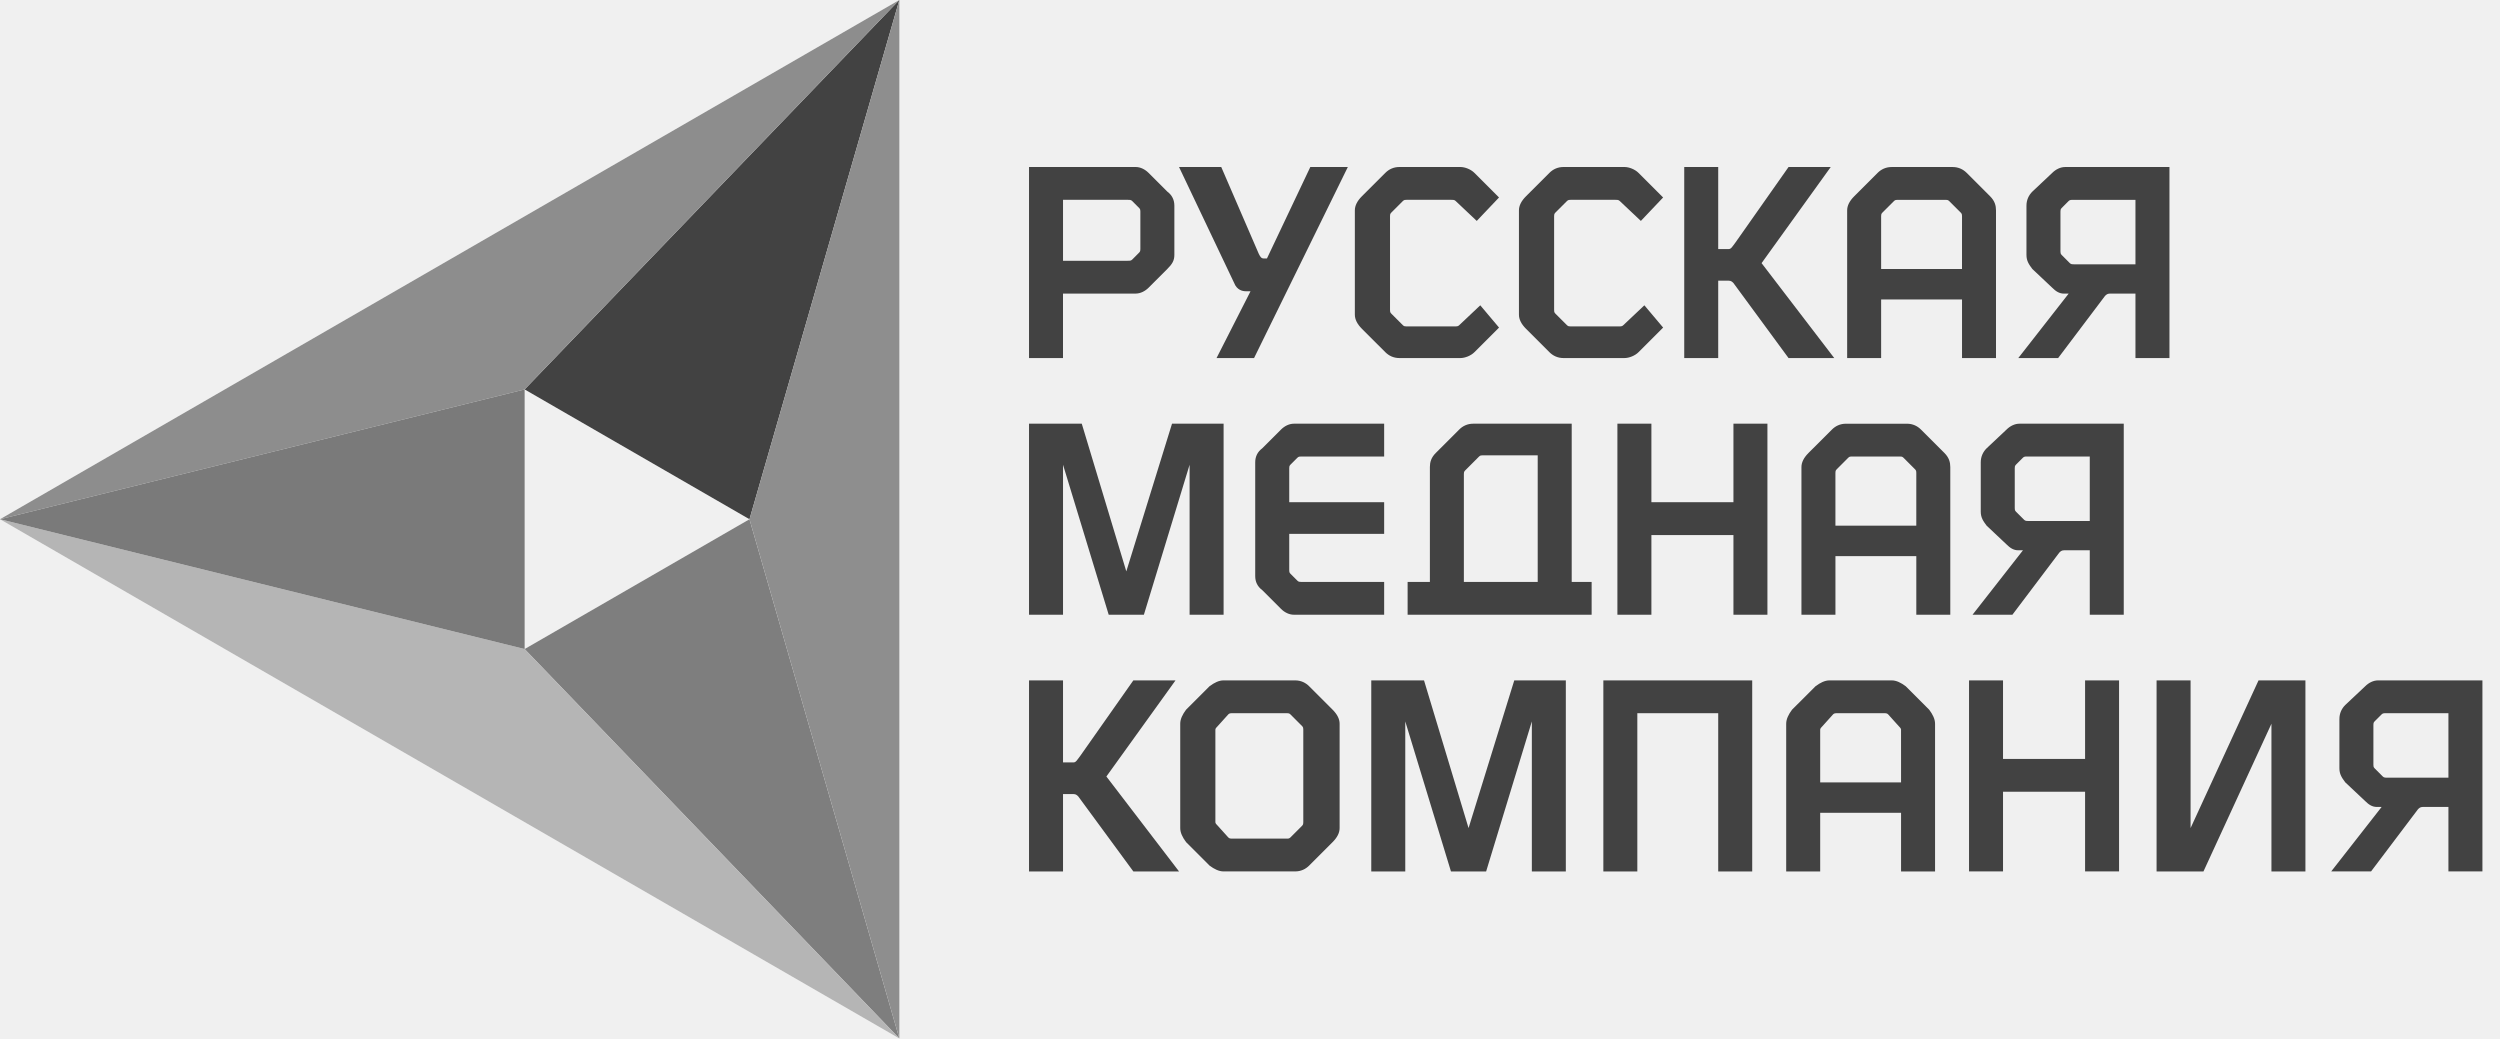
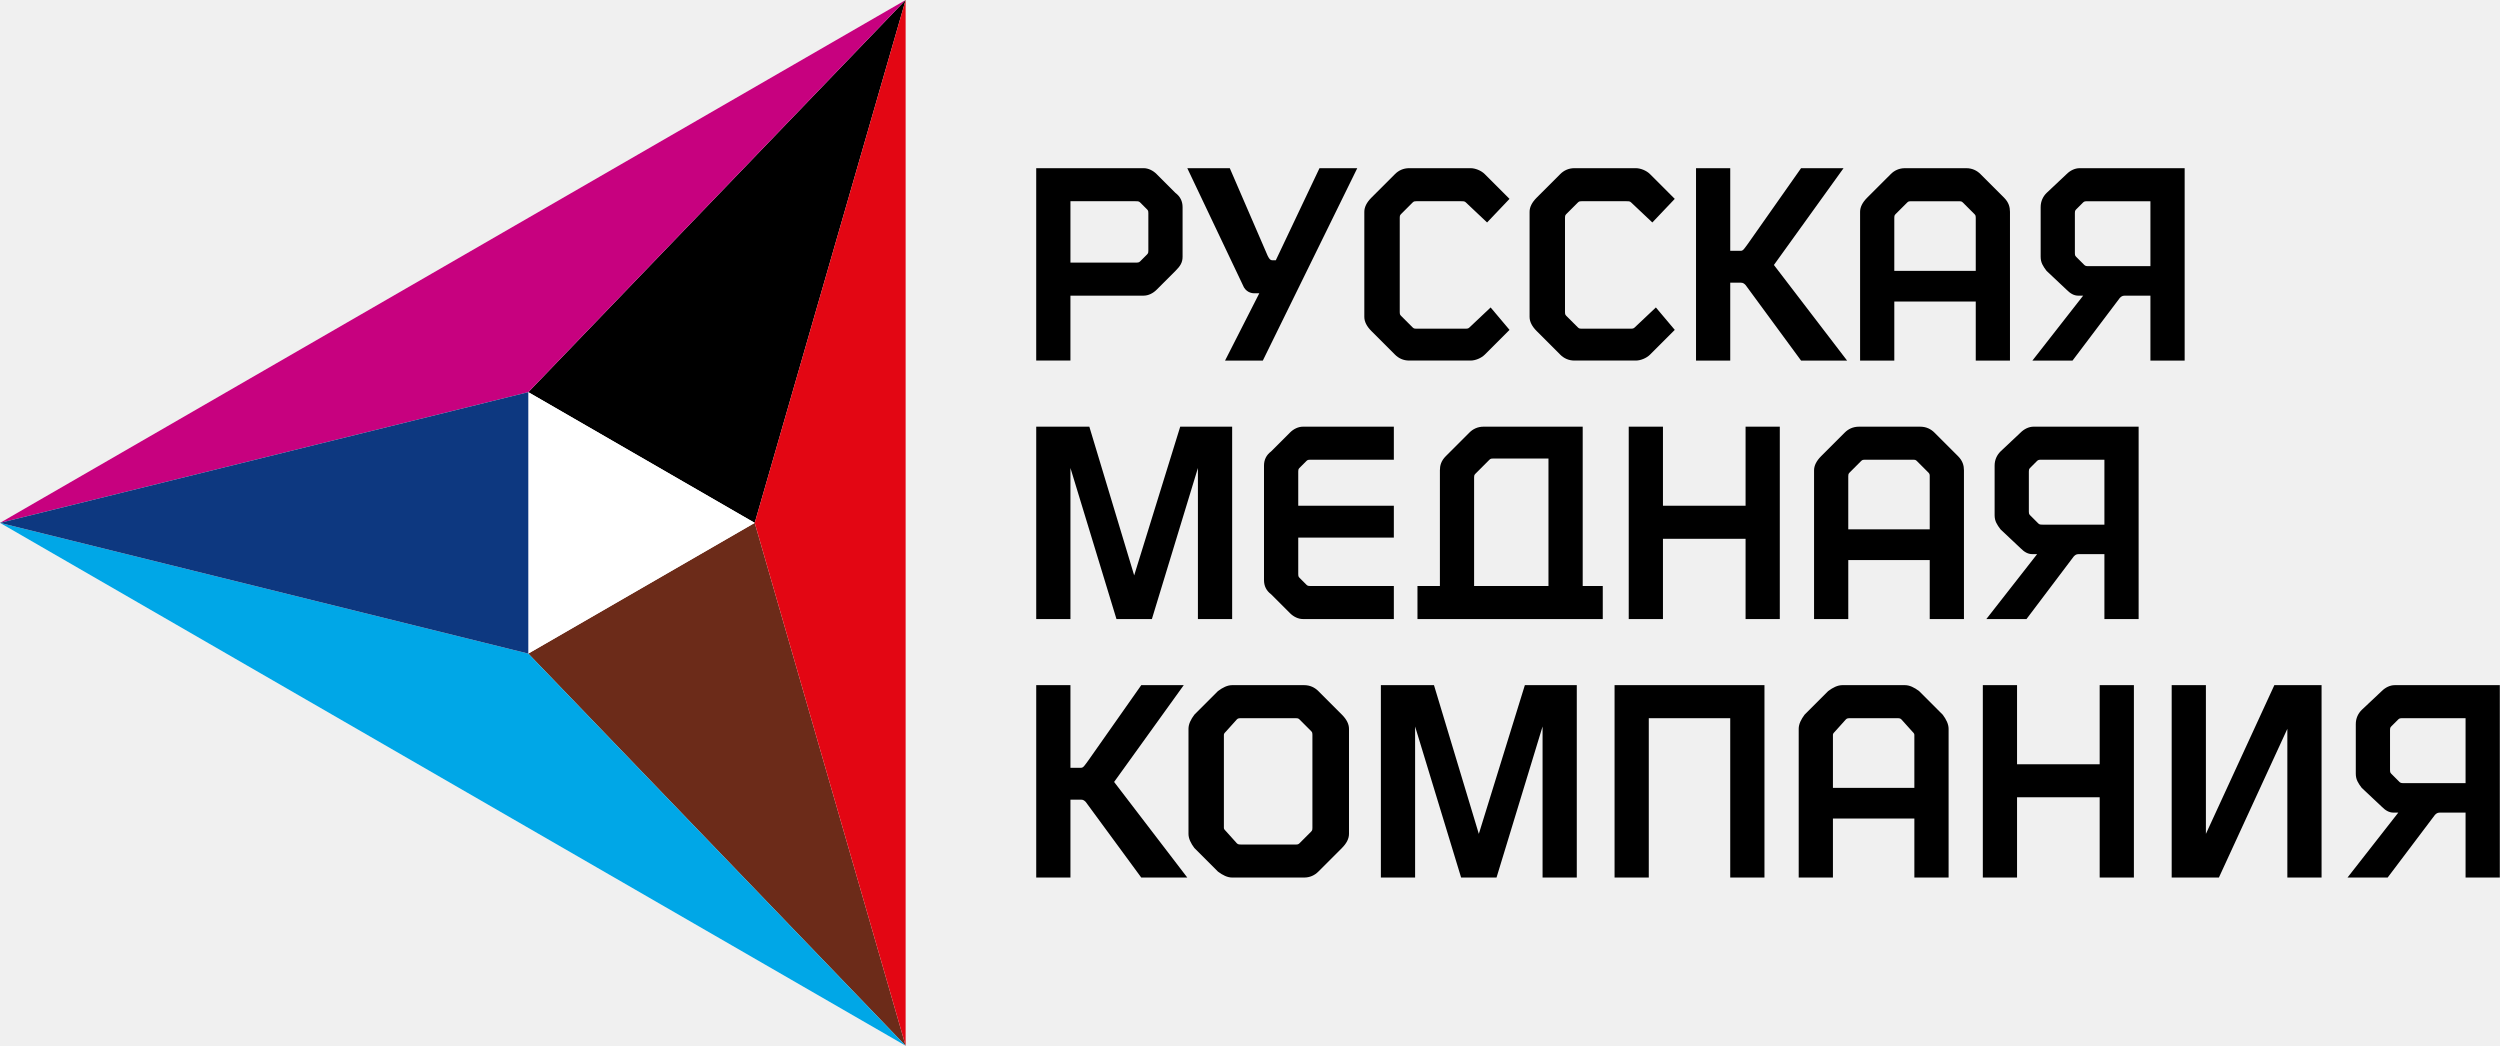
- <svg xmlns="http://www.w3.org/2000/svg" width="130" height="54" viewBox="0 0 130 54" fill="none">
-   <g clip-path="url(#clip0_94_1851)">
-     <path d="M27.28 20.25L38.972 27L46.765 0L27.28 20.25Z" fill="#424242" />
-     <path d="M38.972 27.001L27.28 33.751L46.765 54L38.972 27.001Z" fill="#7E7E7E" />
-     <path d="M46.766 54L0.001 27L27.281 33.75L46.766 54Z" fill="#B5B5B5" />
-     <path d="M27.28 20.25L0 27L46.765 0L27.28 20.25Z" fill="#8D8D8D" />
-     <path d="M46.766 53.999L38.973 27L46.766 0V53.999Z" fill="#8E8E8E" />
-     <path d="M0.001 27L27.281 33.75V20.25L0.001 27Z" fill="#7A7A7A" />
-     <path d="M55.277 24.166L57.653 31.967H59.482L61.859 24.166V31.967H63.627V22.032H60.945L58.568 29.712L56.252 22.032H53.509V31.967H55.277V24.166ZM72.037 18.314C72.22 18.497 72.464 18.619 72.769 18.619H75.938C76.182 18.619 76.487 18.497 76.67 18.314L77.95 17.034L76.974 15.876L75.877 16.912C75.816 16.973 75.755 16.973 75.633 16.973H73.134C73.073 16.973 73.012 16.973 72.951 16.912L72.342 16.303C72.281 16.242 72.281 16.181 72.281 16.12V11.244C72.281 11.183 72.281 11.122 72.342 11.061L72.951 10.452C73.012 10.391 73.073 10.391 73.134 10.391H75.45C75.572 10.391 75.633 10.391 75.694 10.452L76.791 11.488L77.949 10.269L76.669 8.989C76.486 8.806 76.181 8.684 75.938 8.684H72.768C72.463 8.684 72.22 8.806 72.037 8.989L70.817 10.207C70.574 10.451 70.452 10.695 70.452 10.939V16.363C70.452 16.607 70.574 16.851 70.817 17.095L72.037 18.314ZM69.295 36.904L68.076 35.685C67.893 35.502 67.65 35.38 67.345 35.38H63.627C63.383 35.38 63.139 35.502 62.895 35.685L61.676 36.904C61.493 37.148 61.372 37.392 61.372 37.635V43.059C61.372 43.303 61.494 43.547 61.676 43.79L62.895 45.01C63.139 45.192 63.383 45.314 63.627 45.314H67.345C67.65 45.314 67.893 45.192 68.076 45.01L69.295 43.79C69.539 43.547 69.66 43.303 69.66 43.059V37.636C69.66 37.392 69.539 37.148 69.295 36.904ZM67.771 42.755C67.771 42.816 67.771 42.877 67.71 42.938L67.102 43.547C67.04 43.609 66.98 43.609 66.919 43.609H64.115C63.993 43.609 63.932 43.609 63.871 43.547L63.322 42.938C63.261 42.877 63.2 42.816 63.2 42.755V37.94C63.2 37.879 63.261 37.818 63.322 37.757L63.871 37.148C63.932 37.086 63.993 37.086 64.115 37.086H66.919C66.98 37.086 67.04 37.086 67.102 37.148L67.71 37.757C67.771 37.818 67.771 37.879 67.771 37.94V42.755ZM83.374 45.315H85.141V37.086H89.347V45.315H91.115V35.38H83.374V45.315ZM100.317 36.904L99.098 35.685C98.854 35.502 98.611 35.38 98.367 35.38H95.137C94.893 35.38 94.65 35.502 94.406 35.685L93.186 36.904C93.004 37.148 92.882 37.392 92.882 37.635V45.315H94.65V42.267H98.855V45.315H100.623V37.636C100.623 37.392 100.501 37.148 100.317 36.904ZM98.855 40.683H94.65V37.94C94.65 37.879 94.711 37.818 94.771 37.757L95.319 37.148C95.381 37.086 95.441 37.086 95.564 37.086H97.941C98.063 37.086 98.124 37.086 98.184 37.148L98.733 37.757C98.794 37.818 98.854 37.879 98.854 37.94L98.855 40.683ZM90.139 26.116H85.873V22.032H84.105V31.967H85.873V27.823H90.139V31.967H91.906V22.032H90.139V26.116ZM113.91 43.06V35.38H112.142V45.315H114.58L118.115 37.635V45.315H119.882V35.38H117.444L113.91 43.06ZM101.111 23.556L99.891 22.338C99.709 22.155 99.465 22.033 99.16 22.033H95.991C95.686 22.033 95.443 22.155 95.26 22.338L94.04 23.556C93.797 23.8 93.675 24.044 93.675 24.288V31.967H95.443V28.919H99.648V31.967H101.415V24.288C101.415 24.044 101.354 23.799 101.111 23.556ZM99.647 27.334H95.442V24.592C95.442 24.531 95.442 24.47 95.504 24.409L96.112 23.799C96.174 23.738 96.234 23.738 96.295 23.738H98.795C98.856 23.738 98.917 23.738 98.978 23.799L99.587 24.409C99.648 24.47 99.648 24.531 99.648 24.592L99.647 27.334ZM60.701 9.964L59.725 8.989C59.542 8.806 59.299 8.684 59.055 8.684H53.509V18.619H55.276V15.266H59.056C59.299 15.266 59.543 15.144 59.726 14.961L60.701 13.986C60.945 13.742 61.067 13.559 61.067 13.255V10.695C61.066 10.391 60.945 10.147 60.701 9.964ZM64.236 14.84C64.419 15.145 64.723 15.145 64.784 15.145H65.028L63.26 18.619H65.211L70.087 8.685H68.136L65.882 13.439H65.699C65.577 13.439 65.516 13.317 65.455 13.195L63.505 8.685H61.31L64.236 14.84ZM81.729 30.26V22.032H76.609C76.305 22.032 76.061 22.154 75.878 22.337L74.659 23.556C74.415 23.799 74.354 24.043 74.354 24.287V30.26H73.196V31.967H82.765V30.26H81.729ZM76.121 30.26V24.653C76.121 24.592 76.121 24.531 76.182 24.47L76.913 23.738C76.974 23.677 77.035 23.677 77.096 23.677H79.961V30.26H76.121ZM67.101 24.166L67.467 23.8C67.528 23.739 67.588 23.739 67.65 23.739H71.976V22.032H67.283C67.039 22.032 66.795 22.154 66.613 22.337L65.637 23.312C65.393 23.495 65.271 23.739 65.271 24.044V29.956C65.271 30.26 65.393 30.504 65.637 30.686L66.613 31.662C66.795 31.845 67.039 31.966 67.283 31.966H71.976V30.259H67.65C67.588 30.259 67.528 30.259 67.467 30.198L67.101 29.832C67.04 29.771 67.04 29.711 67.04 29.65V27.762H71.976V26.116H67.04V24.348C67.04 24.288 67.04 24.226 67.101 24.166ZM108.424 39.464H104.157V35.379H102.39V45.314H104.157V41.17H108.424V45.314H110.191V35.38H108.424V39.464ZM55.277 10.391H58.629C58.751 10.391 58.812 10.391 58.873 10.452L59.238 10.818C59.299 10.879 59.299 10.94 59.299 11V12.95C59.299 13.011 59.299 13.072 59.238 13.133L58.873 13.499C58.812 13.56 58.751 13.56 58.629 13.56H55.277V10.391ZM55.277 41.292H55.825C55.947 41.292 56.008 41.353 56.069 41.413L58.934 45.315H61.31L57.532 40.378L61.127 35.38H58.934L56.191 39.281C56.008 39.525 55.947 39.646 55.825 39.646H55.277V35.38H53.509V45.315H55.277V41.292ZM123.661 35.38C123.417 35.38 123.173 35.502 122.991 35.685L121.954 36.659C121.771 36.843 121.649 37.086 121.649 37.391V39.95C121.649 40.255 121.771 40.438 121.954 40.682L122.991 41.657C123.173 41.84 123.356 41.962 123.6 41.962H123.844L121.223 45.314H123.295L125.734 42.083C125.795 42.022 125.855 41.962 125.978 41.962H127.318V45.314H129.086V35.38H123.661ZM127.318 40.439H124.149C124.028 40.439 123.967 40.439 123.905 40.378L123.478 39.951C123.417 39.89 123.417 39.83 123.417 39.769V37.696C123.417 37.635 123.417 37.574 123.478 37.513L123.844 37.148C123.905 37.086 123.966 37.086 124.088 37.086H127.318V40.439ZM73.074 37.513L75.45 45.315H77.279L79.656 37.513V45.315H81.423V35.38H78.742L76.365 43.06L74.049 35.38H71.306V45.315H73.074L73.074 37.513ZM103.487 10.208L102.268 8.989C102.085 8.807 101.841 8.685 101.537 8.685H98.368C98.064 8.685 97.819 8.807 97.637 8.989L96.418 10.208C96.174 10.452 96.052 10.696 96.052 10.94V18.619H97.819V15.572H102.025V18.619H103.792V10.94C103.792 10.696 103.731 10.452 103.487 10.208ZM102.024 13.987H97.819V11.244C97.819 11.183 97.819 11.122 97.88 11.061L98.49 10.452C98.551 10.392 98.611 10.392 98.672 10.392H101.172C101.232 10.392 101.293 10.392 101.354 10.452L101.964 11.061C102.025 11.122 102.025 11.183 102.025 11.244L102.024 13.987ZM105.011 22.032C104.767 22.032 104.523 22.154 104.34 22.337L103.304 23.312C103.121 23.495 102.999 23.739 102.999 24.044V26.604C102.999 26.908 103.121 27.091 103.304 27.334L104.34 28.31C104.523 28.493 104.706 28.615 104.95 28.615H105.194L102.572 31.966H104.645L107.083 28.736C107.144 28.675 107.205 28.615 107.327 28.615H108.668V31.966H110.435V22.032H105.011ZM108.668 27.091H105.498C105.377 27.091 105.316 27.091 105.255 27.03L104.828 26.604C104.767 26.543 104.767 26.482 104.767 26.421V24.348C104.767 24.287 104.767 24.226 104.828 24.165L105.194 23.799C105.255 23.738 105.316 23.738 105.437 23.738H108.668V27.091ZM107.388 8.685C107.144 8.685 106.9 8.807 106.717 8.989L105.681 9.965C105.498 10.148 105.376 10.392 105.376 10.696V13.256C105.376 13.561 105.498 13.744 105.681 13.987L106.717 14.963C106.9 15.146 107.083 15.268 107.327 15.268H107.57L104.95 18.62H107.022L109.46 15.389C109.522 15.329 109.582 15.268 109.704 15.268H111.044V18.62H112.812V8.685H107.388ZM111.044 13.744H107.876C107.754 13.744 107.693 13.744 107.631 13.683L107.205 13.256C107.144 13.195 107.144 13.134 107.144 13.073V11.001C107.144 10.94 107.144 10.879 107.205 10.818L107.57 10.452C107.631 10.392 107.692 10.392 107.815 10.392H111.044V13.744ZM89.347 14.596H89.895C90.017 14.596 90.078 14.657 90.139 14.718L93.004 18.619H95.381L91.602 13.683L95.198 8.685H93.004L90.262 12.585C90.079 12.829 90.018 12.951 89.896 12.951H89.347V8.685H87.58V18.619H89.347L89.347 14.596ZM80.57 18.314C80.753 18.497 80.997 18.619 81.302 18.619H84.471C84.714 18.619 85.02 18.497 85.203 18.314L86.483 17.034L85.507 15.876L84.41 16.912C84.349 16.973 84.288 16.973 84.166 16.973H81.668C81.607 16.973 81.546 16.973 81.485 16.912L80.875 16.303C80.814 16.242 80.814 16.181 80.814 16.12V11.244C80.814 11.183 80.814 11.122 80.875 11.061L81.485 10.452C81.546 10.391 81.607 10.391 81.668 10.391H83.984C84.105 10.391 84.166 10.391 84.227 10.452L85.325 11.488L86.482 10.269L85.202 8.989C85.019 8.806 84.714 8.684 84.471 8.684H81.301C80.996 8.684 80.753 8.806 80.57 8.989L79.351 10.207C79.107 10.451 78.985 10.695 78.985 10.939V16.363C78.985 16.607 79.107 16.851 79.351 17.095L80.57 18.314Z" fill="#424242" />
+ <svg xmlns="http://www.w3.org/2000/svg" version="1.1" id="Layer_1" x="0px" y="0px" width="203.301px" height="85.04px" viewBox="0 0 203.301 85.04" enable-background="new 0 0 203.301 85.04" xml:space="preserve">
+   <g>
+     <g>
+       <g>
+         <polygon points="42.961,31.89 61.373,42.52 73.646,0    " />
+         <path d="M42.961,31.89" />
+       </g>
+       <g>
+         <polygon fill="#6C2B19" points="61.373,42.521 42.961,53.151 73.646,85.04    " />
+         <path fill="#6C2B19" d="M42.961,53.15" />
+       </g>
+       <polygon fill="#FFFFFF" points="42.961,53.15 61.373,42.52 42.961,31.89   " />
+       <polygon fill="#00A7E7" points="73.646,85.039 0,42.52 42.961,53.15   " />
+       <polygon fill="#C7017F" points="42.961,31.89 0,42.52 73.646,0   " />
+       <polygon fill="#E30613" points="73.646,85.039 61.373,42.52 73.646,0   " />
+       <polygon fill="#0D3880" points="0,42.52 42.961,53.15 42.961,31.89   " />
+     </g>
+     <path d="M87.049,38.057l3.743,12.285h2.88l3.743-12.285v12.285h2.784V34.697h-4.223l-3.744,12.094l-3.647-12.094h-4.319v15.645   h2.783V38.057z M113.444,28.842c0.288,0.288,0.672,0.479,1.152,0.479h4.991c0.384,0,0.864-0.192,1.152-0.479l2.016-2.016   l-1.536-1.824l-1.728,1.631c-0.096,0.096-0.192,0.096-0.384,0.096h-3.936c-0.096,0-0.192,0-0.288-0.096l-0.959-0.959   c-0.096-0.096-0.096-0.192-0.096-0.288v-7.679c0-0.096,0-0.192,0.096-0.288l0.959-0.959c0.096-0.096,0.192-0.096,0.288-0.096h3.647   c0.192,0,0.288,0,0.384,0.096l1.728,1.631l1.824-1.919l-2.016-2.016c-0.288-0.288-0.768-0.48-1.152-0.48h-4.991   c-0.48,0-0.864,0.192-1.152,0.48l-1.92,1.919c-0.384,0.384-0.576,0.768-0.576,1.152v8.542c0,0.384,0.192,0.768,0.576,1.152   L113.444,28.842z M109.125,58.117l-1.919-1.92c-0.288-0.288-0.672-0.48-1.152-0.48h-5.855c-0.384,0-0.768,0.192-1.152,0.48   l-1.92,1.92c-0.288,0.384-0.479,0.768-0.479,1.152v8.542c0,0.384,0.192,0.768,0.479,1.151l1.92,1.92   c0.384,0.288,0.768,0.48,1.152,0.48h5.855c0.48,0,0.864-0.192,1.152-0.48l1.919-1.92c0.384-0.384,0.576-0.768,0.576-1.151V59.27   C109.701,58.885,109.509,58.501,109.125,58.117L109.125,58.117z M106.726,67.332c0,0.096,0,0.191-0.096,0.287l-0.959,0.96   c-0.096,0.097-0.192,0.097-0.288,0.097h-4.416c-0.192,0-0.288,0-0.384-0.097l-0.864-0.96c-0.096-0.096-0.192-0.191-0.192-0.287   v-7.584c0-0.096,0.096-0.191,0.192-0.287l0.864-0.96c0.096-0.097,0.192-0.097,0.384-0.097h4.416c0.096,0,0.192,0,0.288,0.097   l0.959,0.96c0.096,0.096,0.096,0.191,0.096,0.287V67.332z M131.297,71.363h2.783V58.404h6.623v12.959h2.784V55.717h-12.19V71.363z    M157.98,58.117l-1.92-1.92c-0.384-0.288-0.768-0.48-1.151-0.48h-5.087c-0.385,0-0.768,0.192-1.152,0.48l-1.92,1.92   c-0.287,0.384-0.479,0.768-0.479,1.152v12.094h2.784v-4.8h6.622v4.8h2.784V59.27C158.461,58.885,158.269,58.501,157.98,58.117   L157.98,58.117z M155.677,64.068h-6.622v-4.32c0-0.096,0.096-0.191,0.191-0.287l0.863-0.96c0.097-0.097,0.192-0.097,0.385-0.097   h3.743c0.192,0,0.288,0,0.384,0.097l0.863,0.96c0.097,0.096,0.192,0.191,0.192,0.287V64.068z M141.951,41.128h-6.719v-6.431h-2.783   v15.645h2.783v-6.526h6.719v6.526h2.783V34.697h-2.783V41.128z M179.385,67.812V55.717h-2.783v15.646h3.839l5.567-12.094v12.094   h2.783V55.717h-3.84L179.385,67.812z M159.229,37.097l-1.92-1.919c-0.288-0.288-0.672-0.48-1.152-0.48h-4.99   c-0.48,0-0.864,0.192-1.152,0.48l-1.92,1.919c-0.383,0.384-0.575,0.768-0.575,1.152v12.093h2.783v-4.799h6.623v4.799h2.783V38.249   C159.708,37.865,159.612,37.48,159.229,37.097L159.229,37.097z M156.925,43.047h-6.623v-4.319c0-0.096,0-0.192,0.097-0.288   l0.959-0.96c0.096-0.096,0.192-0.096,0.288-0.096h3.936c0.096,0,0.192,0,0.288,0.096l0.959,0.96   c0.097,0.096,0.097,0.192,0.097,0.288V43.047z M95.591,15.692l-1.536-1.536c-0.288-0.288-0.672-0.48-1.056-0.48h-8.734v15.645   h2.783v-5.279H93c0.384,0,0.768-0.192,1.056-0.48l1.536-1.536c0.384-0.384,0.576-0.672,0.576-1.152v-4.031   C96.167,16.364,95.976,15.98,95.591,15.692L95.591,15.692z M101.158,23.371c0.288,0.48,0.768,0.48,0.864,0.48h0.384l-2.784,5.471   h3.072l7.679-15.645h-3.072l-3.551,7.487h-0.288c-0.192,0-0.288-0.192-0.384-0.384l-3.071-7.103h-3.456L101.158,23.371z    M128.706,47.654V34.697h-8.062c-0.48,0-0.864,0.192-1.152,0.48l-1.919,1.919c-0.384,0.384-0.48,0.768-0.48,1.152v9.406h-1.824   v2.688h15.069v-2.688H128.706z M119.875,47.654v-8.83c0-0.096,0-0.192,0.096-0.288l1.152-1.152   c0.096-0.096,0.192-0.096,0.288-0.096h4.511v10.366H119.875z M105.67,38.057l0.576-0.576c0.096-0.096,0.192-0.096,0.288-0.096   h6.814v-2.688h-7.391c-0.384,0-0.768,0.192-1.056,0.48l-1.536,1.536c-0.384,0.288-0.576,0.672-0.576,1.152v9.31   c0,0.479,0.192,0.864,0.576,1.151l1.536,1.536c0.288,0.288,0.672,0.479,1.056,0.479h7.391v-2.688h-6.814   c-0.096,0-0.192,0-0.288-0.096l-0.576-0.576c-0.096-0.096-0.096-0.191-0.096-0.287V43.72h7.774v-2.592h-7.774v-2.784   C105.574,38.249,105.574,38.152,105.67,38.057L105.67,38.057z M170.746,62.148h-6.719v-6.432h-2.783v15.646h2.783v-6.527h6.719   v6.527h2.783V55.717h-2.783V62.148z M87.049,16.364h5.279c0.192,0,0.288,0,0.384,0.096l0.576,0.576   c0.096,0.096,0.096,0.192,0.096,0.288v3.071c0,0.096,0,0.192-0.096,0.288l-0.576,0.576c-0.096,0.096-0.192,0.096-0.384,0.096   h-5.279V16.364z M87.049,65.027h0.864c0.192,0,0.288,0.096,0.384,0.192l4.511,6.144h3.743L90.6,63.588l5.663-7.871h-3.455   l-4.319,6.144c-0.288,0.384-0.384,0.575-0.576,0.575h-0.864v-6.719h-2.783v15.646h2.783V65.027z M194.742,55.717   c-0.384,0-0.768,0.192-1.056,0.48l-1.632,1.535c-0.288,0.289-0.48,0.672-0.48,1.152v4.031c0,0.48,0.192,0.768,0.48,1.152   l1.632,1.535c0.288,0.288,0.575,0.48,0.96,0.48h0.384l-4.128,5.279h3.264l3.84-5.088c0.096-0.096,0.191-0.191,0.384-0.191h2.111   v5.279h2.784V55.717H194.742z M200.501,63.684h-4.991c-0.191,0-0.287,0-0.384-0.096l-0.672-0.672   c-0.096-0.096-0.096-0.191-0.096-0.287v-3.264c0-0.096,0-0.192,0.096-0.289l0.576-0.575c0.096-0.097,0.192-0.097,0.384-0.097h5.087   V63.684z M115.076,59.076l3.743,12.287h2.879l3.744-12.287v12.287h2.783V55.717h-4.223l-3.743,12.095l-3.647-12.095h-4.319v15.646   h2.784V59.076z M162.972,16.076l-1.92-1.919c-0.288-0.288-0.672-0.48-1.151-0.48h-4.991c-0.479,0-0.864,0.192-1.151,0.48   l-1.92,1.919c-0.385,0.384-0.576,0.768-0.576,1.152v12.094h2.783v-4.799h6.623v4.799h2.783V17.228   C163.451,16.844,163.355,16.46,162.972,16.076L162.972,16.076z M160.668,22.027h-6.623v-4.319c0-0.096,0-0.192,0.096-0.288   l0.961-0.959c0.096-0.096,0.191-0.096,0.287-0.096h3.936c0.096,0,0.191,0,0.288,0.096l0.96,0.959   c0.096,0.096,0.096,0.192,0.096,0.288V22.027z M165.371,34.697c-0.384,0-0.768,0.192-1.056,0.48l-1.632,1.536   c-0.288,0.288-0.48,0.672-0.48,1.152v4.031c0,0.479,0.192,0.768,0.48,1.151l1.632,1.537c0.288,0.287,0.576,0.479,0.96,0.479h0.384   l-4.128,5.278h3.264l3.84-5.086c0.096-0.097,0.191-0.192,0.384-0.192h2.112v5.278h2.783V34.697H165.371z M171.131,42.664h-4.992   c-0.191,0-0.287,0-0.383-0.096l-0.672-0.672c-0.097-0.096-0.097-0.192-0.097-0.288v-3.264c0-0.096,0-0.192,0.097-0.288l0.575-0.576   c0.097-0.096,0.192-0.096,0.384-0.096h5.088V42.664z M169.115,13.677c-0.385,0-0.769,0.192-1.057,0.48l-1.631,1.536   c-0.289,0.288-0.48,0.672-0.48,1.152v4.031c0,0.48,0.191,0.768,0.48,1.152l1.631,1.536c0.288,0.288,0.576,0.48,0.96,0.48h0.384   l-4.127,5.279h3.264l3.839-5.087c0.097-0.096,0.192-0.192,0.384-0.192h2.111v5.279h2.784V13.677H169.115z M174.873,21.644h-4.99   c-0.192,0-0.288,0-0.385-0.096l-0.672-0.672c-0.096-0.096-0.096-0.192-0.096-0.288v-3.263c0-0.096,0-0.192,0.096-0.288l0.576-0.576   c0.096-0.096,0.192-0.096,0.385-0.096h5.086V21.644z M140.703,22.987h0.864c0.192,0,0.288,0.096,0.384,0.192l4.512,6.143h3.743   l-5.951-7.774l5.663-7.871h-3.455l-4.319,6.143c-0.288,0.384-0.384,0.576-0.576,0.576h-0.864v-6.719h-2.783v15.645h2.783V22.987z    M126.882,28.842c0.288,0.288,0.672,0.479,1.152,0.479h4.991c0.383,0,0.864-0.192,1.152-0.479l2.016-2.016l-1.536-1.824   l-1.728,1.631c-0.096,0.096-0.192,0.096-0.384,0.096h-3.935c-0.096,0-0.192,0-0.288-0.096l-0.96-0.959   c-0.096-0.096-0.096-0.192-0.096-0.288v-7.679c0-0.096,0-0.192,0.096-0.288l0.96-0.959c0.096-0.096,0.192-0.096,0.288-0.096h3.647   c0.192,0,0.288,0,0.384,0.096l1.728,1.631l1.823-1.919l-2.016-2.016c-0.288-0.288-0.769-0.48-1.152-0.48h-4.991   c-0.48,0-0.864,0.192-1.152,0.48l-1.919,1.919c-0.384,0.384-0.576,0.768-0.576,1.152v8.542c0,0.384,0.192,0.768,0.576,1.152   L126.882,28.842z" />
  </g>
-   <defs>
-     <clipPath id="clip0_94_1851">
-       <rect width="129.086" height="54" fill="white" />
-     </clipPath>
-   </defs>
</svg>
